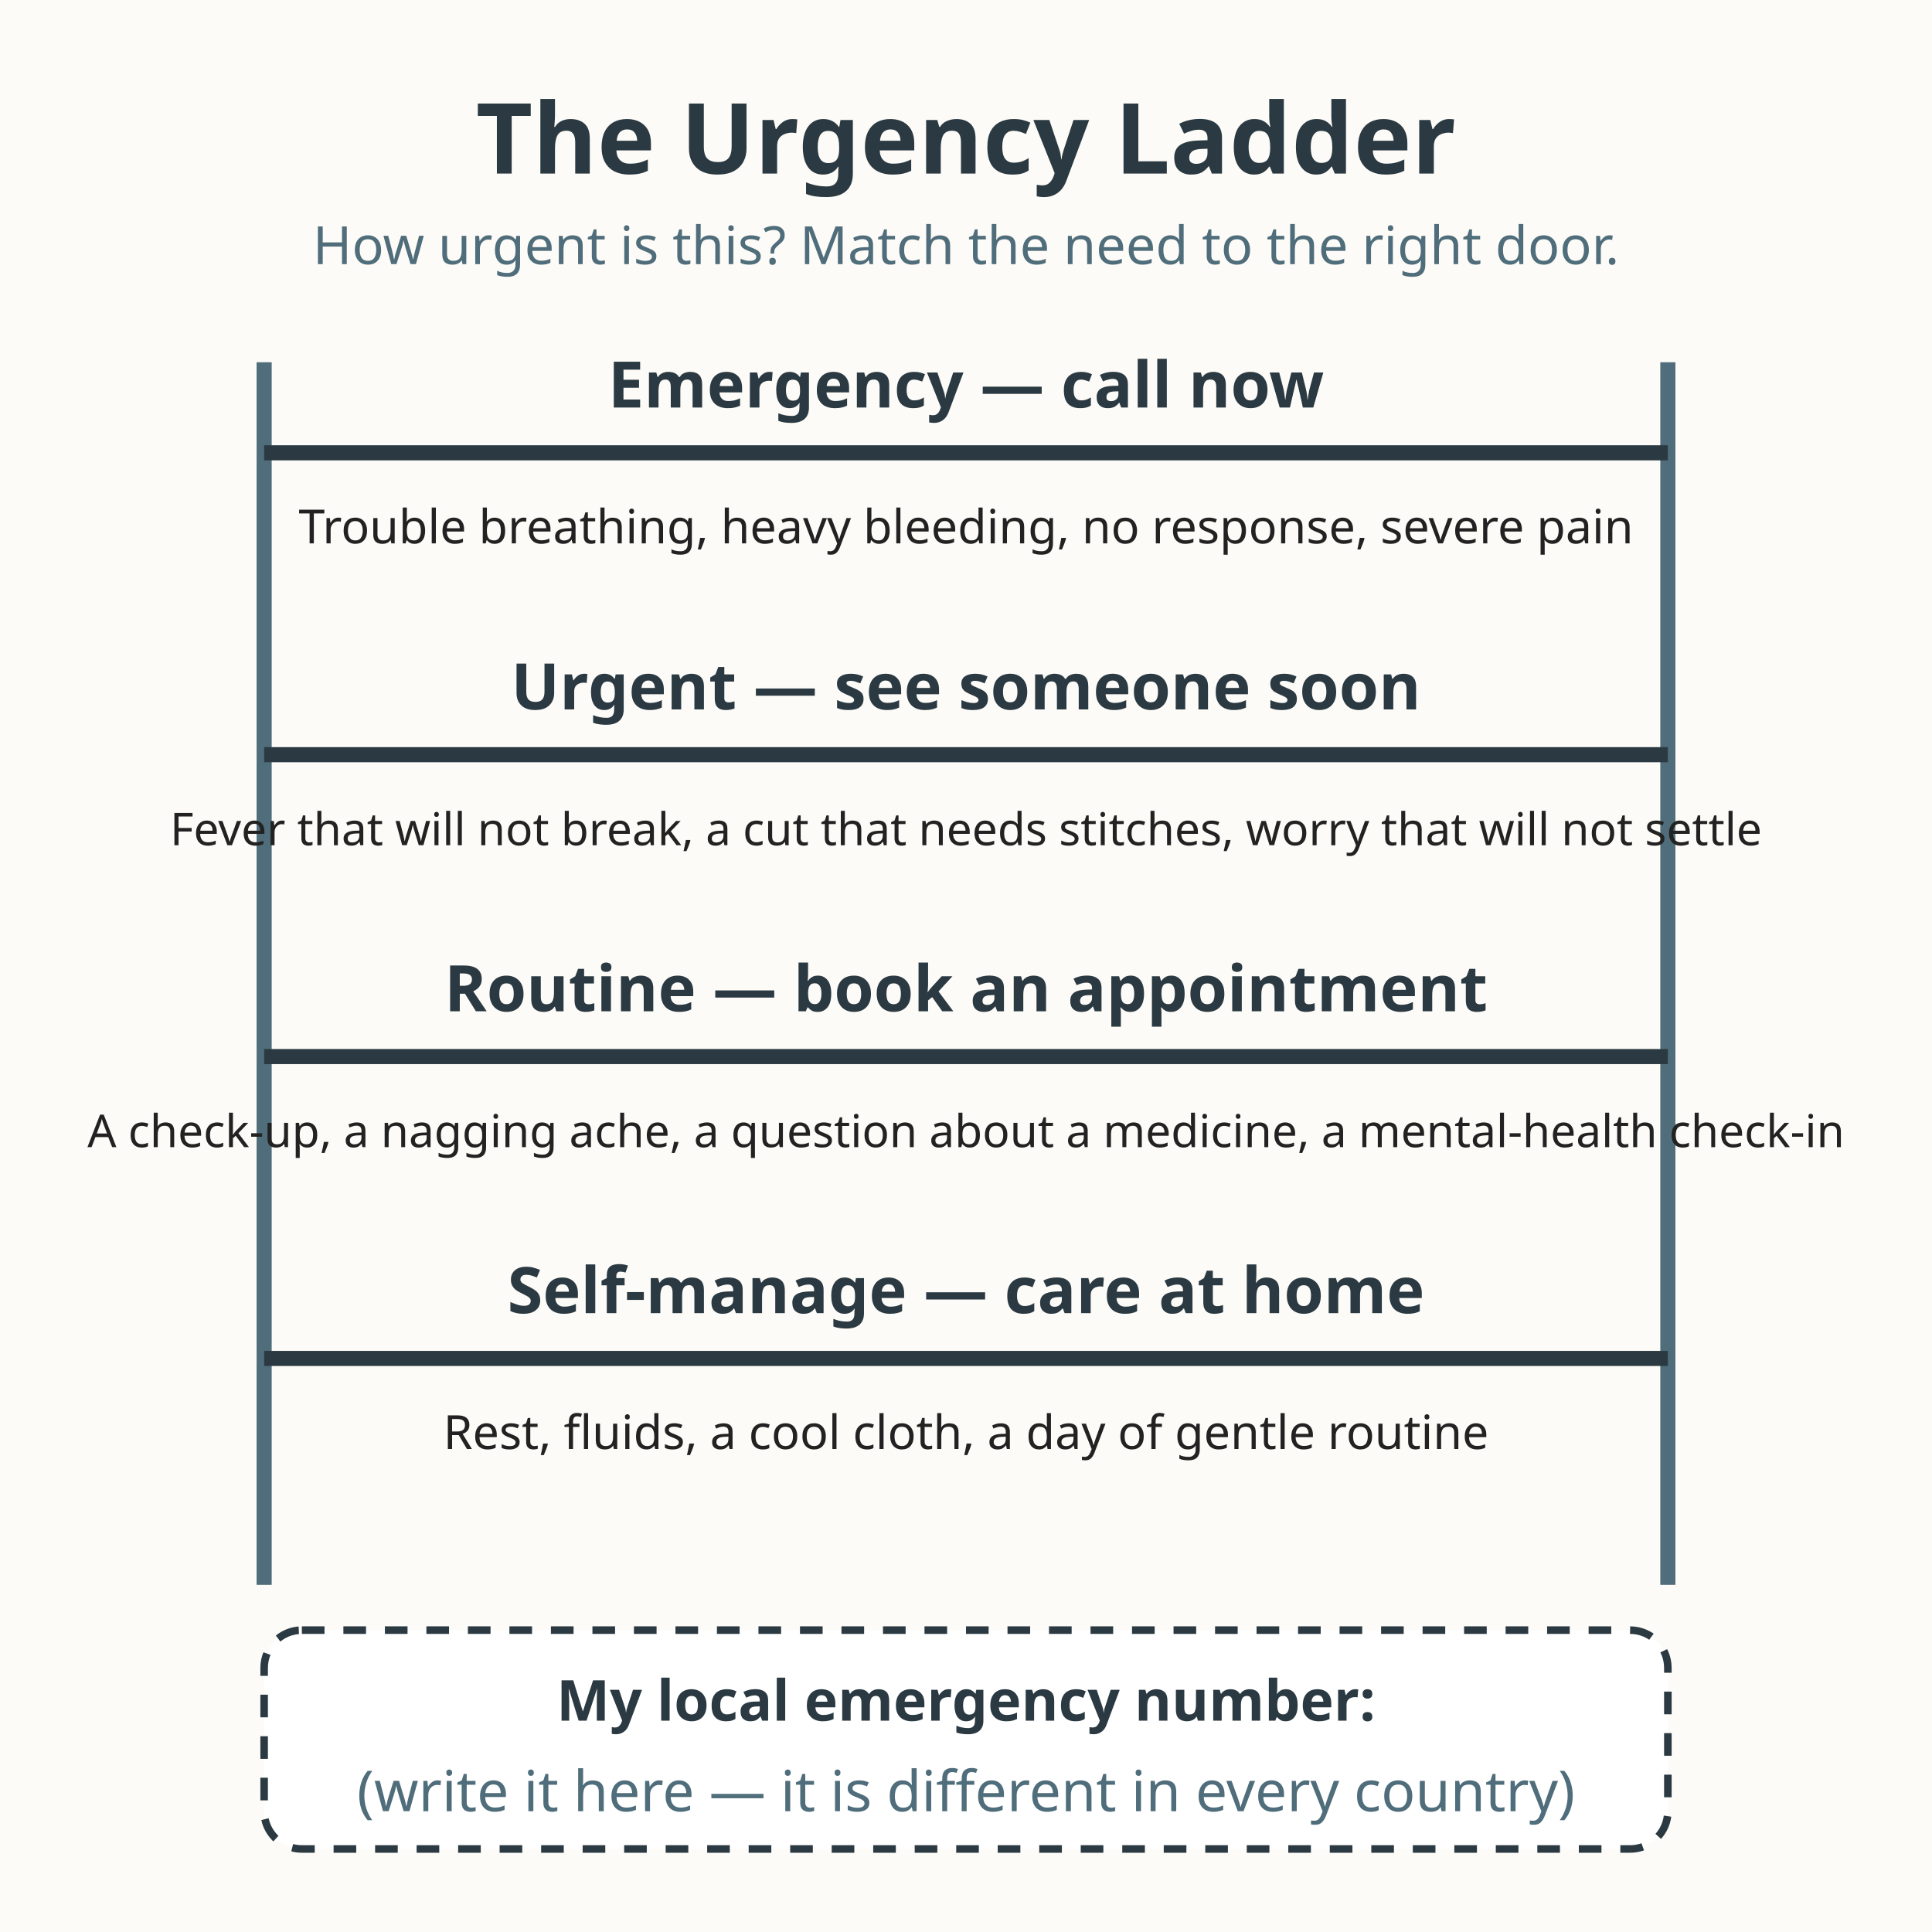
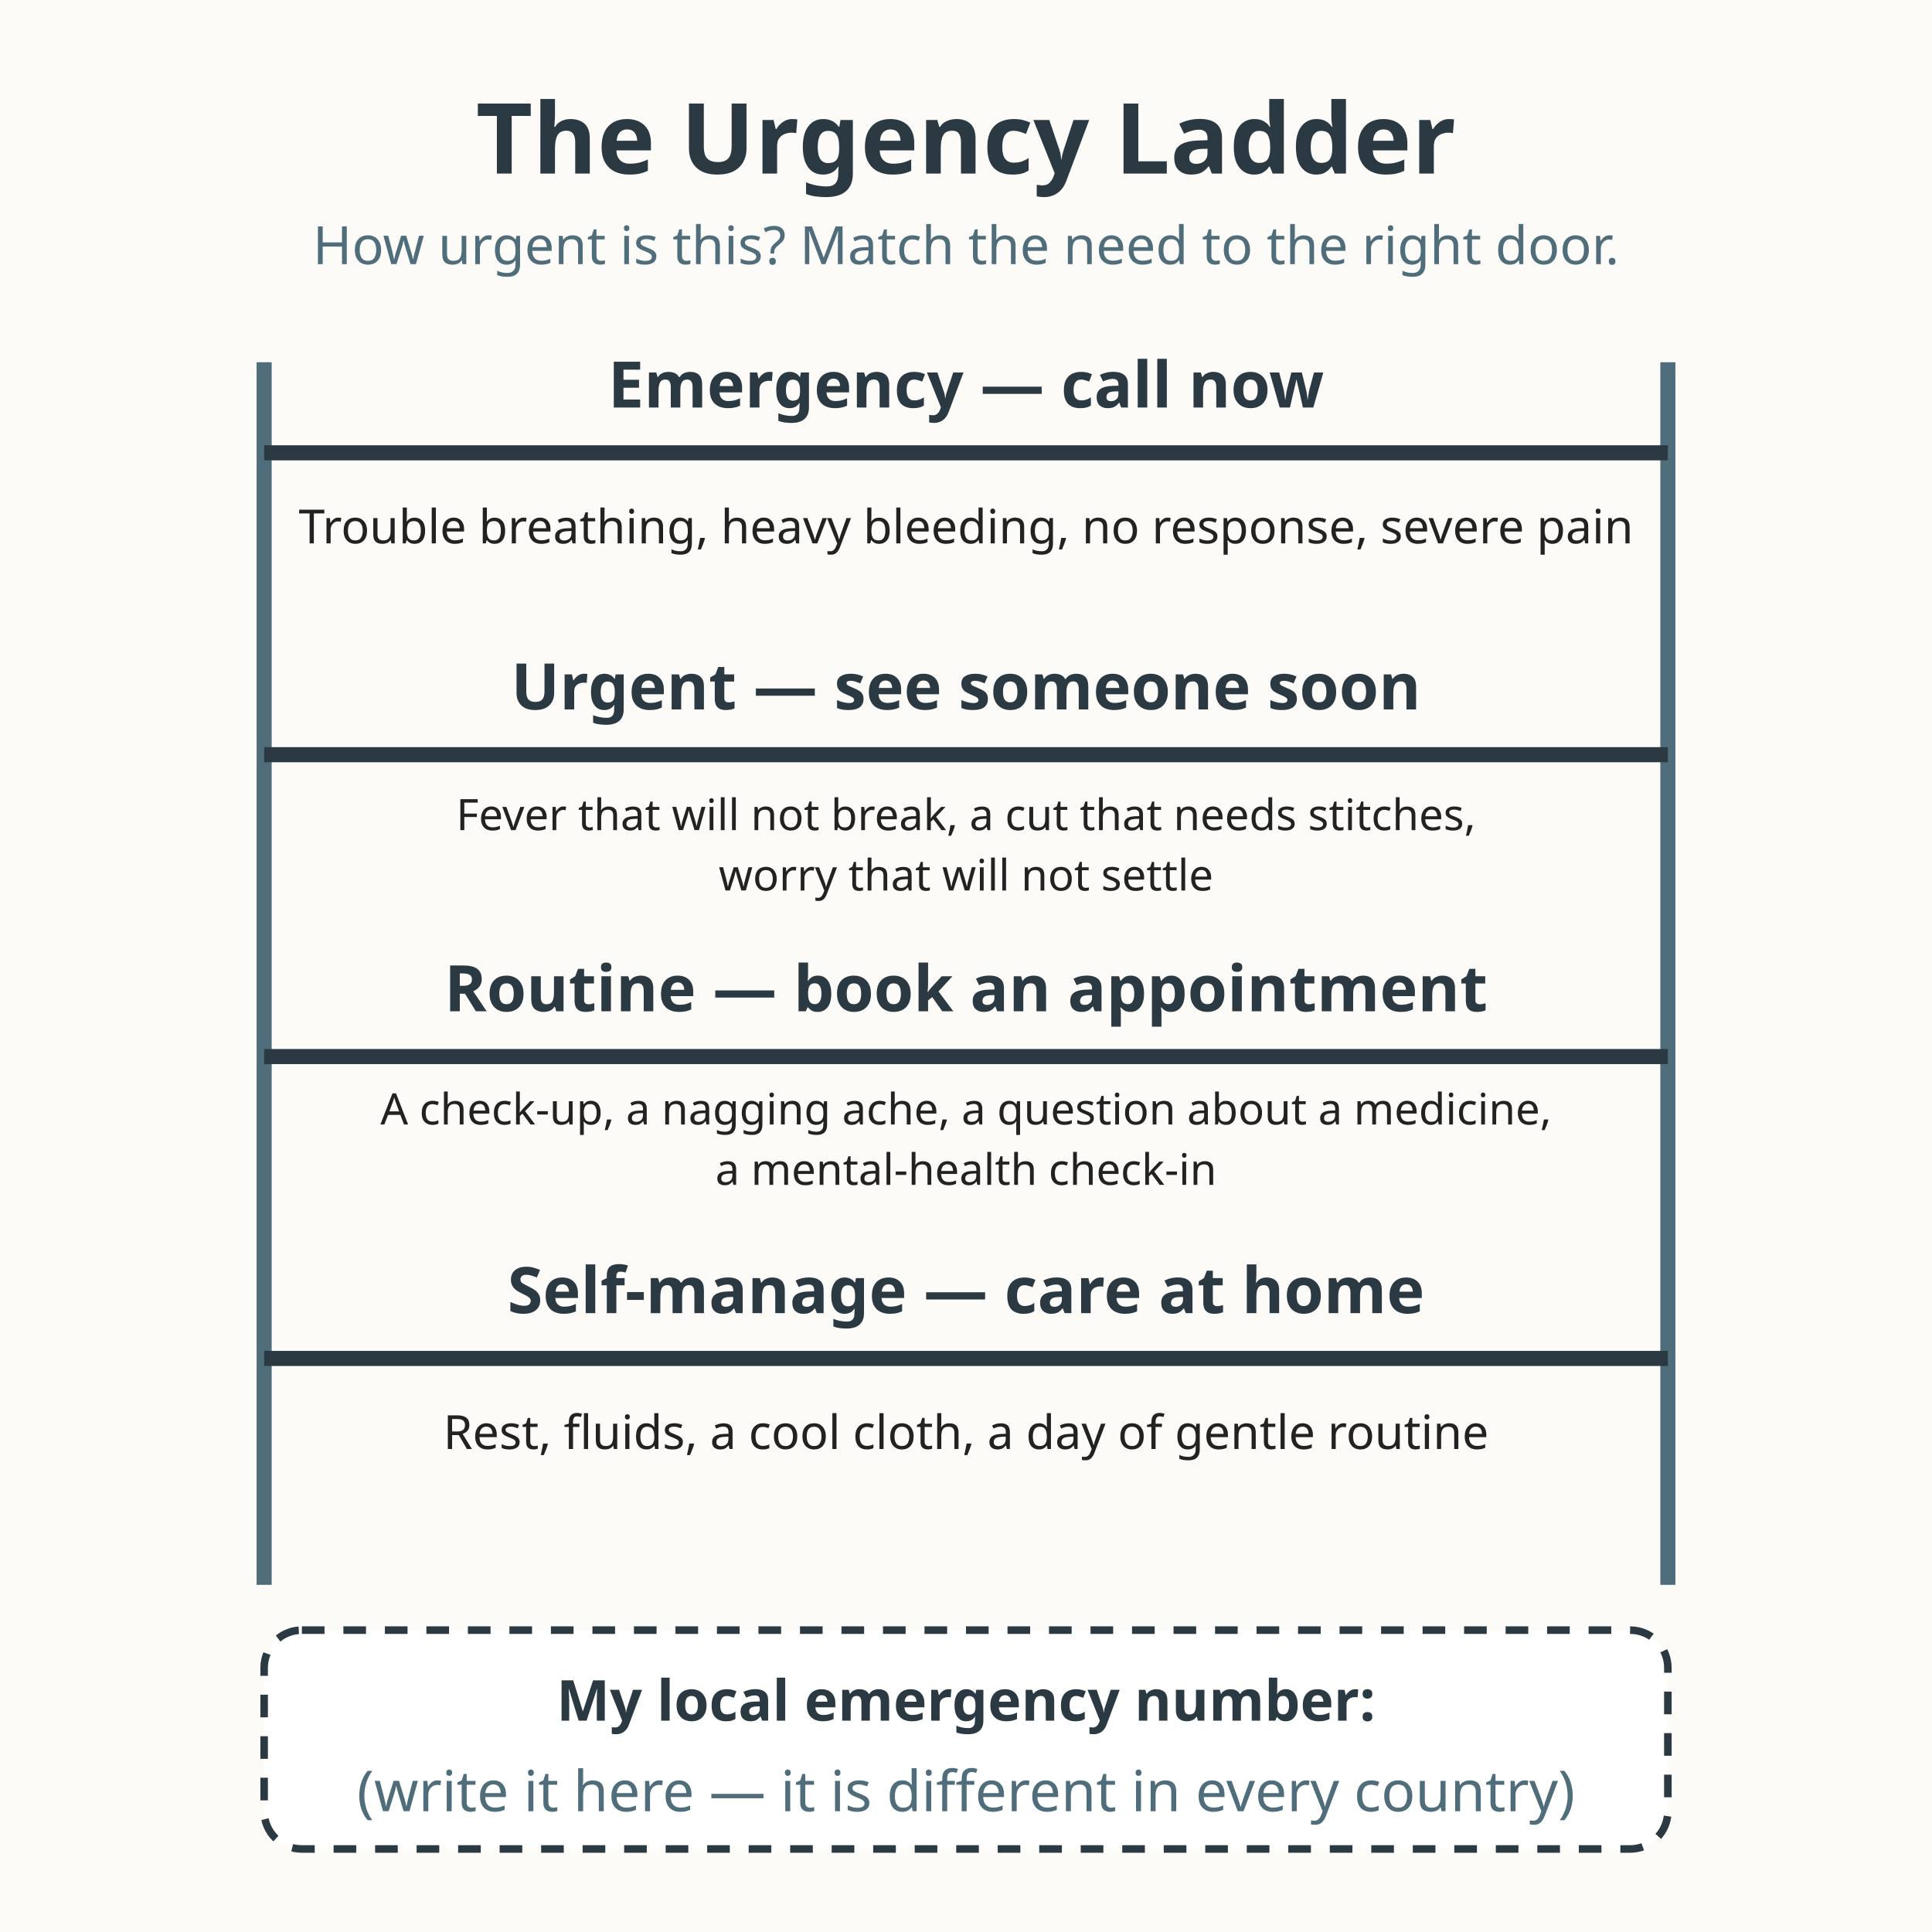
<svg xmlns="http://www.w3.org/2000/svg" viewBox="0 0 512 512" role="img" aria-labelledby="title-L-11-008-04-urgency-ladder desc-L-11-008-04-urgency-ladder">
  <rect width="512" height="512" fill="#fdfbf7" />
  <text x="256" y="46" text-anchor="middle" font-family="sans-serif" font-size="26" font-weight="bold" fill="#2b3a42">The Urgency Ladder</text>
  <text x="256" y="70" text-anchor="middle" font-family="sans-serif" font-size="14" fill="#4f6d7a">How urgent is this? Match the need to the right door.</text>
  <line x1="70" y1="96" x2="70" y2="420" stroke="#4f6d7a" stroke-width="4" />
  <line x1="442" y1="96" x2="442" y2="420" stroke="#4f6d7a" stroke-width="4" />
  <g>
    <line x1="70" y1="120" x2="442" y2="120" stroke="#2b3a42" stroke-width="4" />
    <text x="256" y="108" text-anchor="middle" font-family="sans-serif" font-size="17" font-weight="bold" fill="#2b3a42">Emergency — call now</text>
    <text x="256" y="144" text-anchor="middle" font-family="sans-serif" font-size="12.5" fill="#222222">Trouble breathing, heavy bleeding, no response, severe pain</text>
  </g>
  <g>
    <line x1="70" y1="200" x2="442" y2="200" stroke="#2b3a42" stroke-width="4" />
    <text x="256" y="188" text-anchor="middle" font-family="sans-serif" font-size="17" font-weight="bold" fill="#2b3a42">Urgent — see someone soon</text>
-     <text x="256" y="224" text-anchor="middle" font-family="sans-serif" font-size="12" fill="#222222">Fever that will not break, a cut that needs stitches, worry that will not settle</text>
+     <text x="256" y="220" text-anchor="middle" font-family="sans-serif" font-size="11.5" fill="#222222">Fever that will not break, a cut that needs stitches,</text>
+     <text x="256" y="236" text-anchor="middle" font-family="sans-serif" font-size="11.5" fill="#222222">worry that will not settle</text>
  </g>
  <g>
    <line x1="70" y1="280" x2="442" y2="280" stroke="#2b3a42" stroke-width="4" />
    <text x="256" y="268" text-anchor="middle" font-family="sans-serif" font-size="17" font-weight="bold" fill="#2b3a42">Routine — book an appointment</text>
-     <text x="256" y="304" text-anchor="middle" font-family="sans-serif" font-size="12" fill="#222222">A check-up, a nagging ache, a question about a medicine, a mental-health check-in</text>
+     <text x="256" y="298" text-anchor="middle" font-family="sans-serif" font-size="11.5" fill="#222222">A check-up, a nagging ache, a question about a medicine,</text>
+     <text x="256" y="314" text-anchor="middle" font-family="sans-serif" font-size="11.5" fill="#222222">a mental-health check-in</text>
  </g>
  <g>
    <line x1="70" y1="360" x2="442" y2="360" stroke="#2b3a42" stroke-width="4" />
    <text x="256" y="348" text-anchor="middle" font-family="sans-serif" font-size="17" font-weight="bold" fill="#2b3a42">Self-manage — care at home</text>
    <text x="256" y="384" text-anchor="middle" font-family="sans-serif" font-size="12.5" fill="#222222">Rest, fluids, a cool cloth, a day of gentle routine</text>
  </g>
  <rect x="70" y="432" width="372" height="58" rx="10" fill="#ffffff" stroke="#2b3a42" stroke-width="2" stroke-dasharray="6 5" />
  <text x="256" y="456" text-anchor="middle" font-family="sans-serif" font-size="15" font-weight="bold" fill="#2b3a42">My local emergency number:</text>
  <text x="256" y="480" text-anchor="middle" font-family="sans-serif" font-size="15" fill="#4f6d7a">(write it here — it is different in every country)</text>
</svg>
